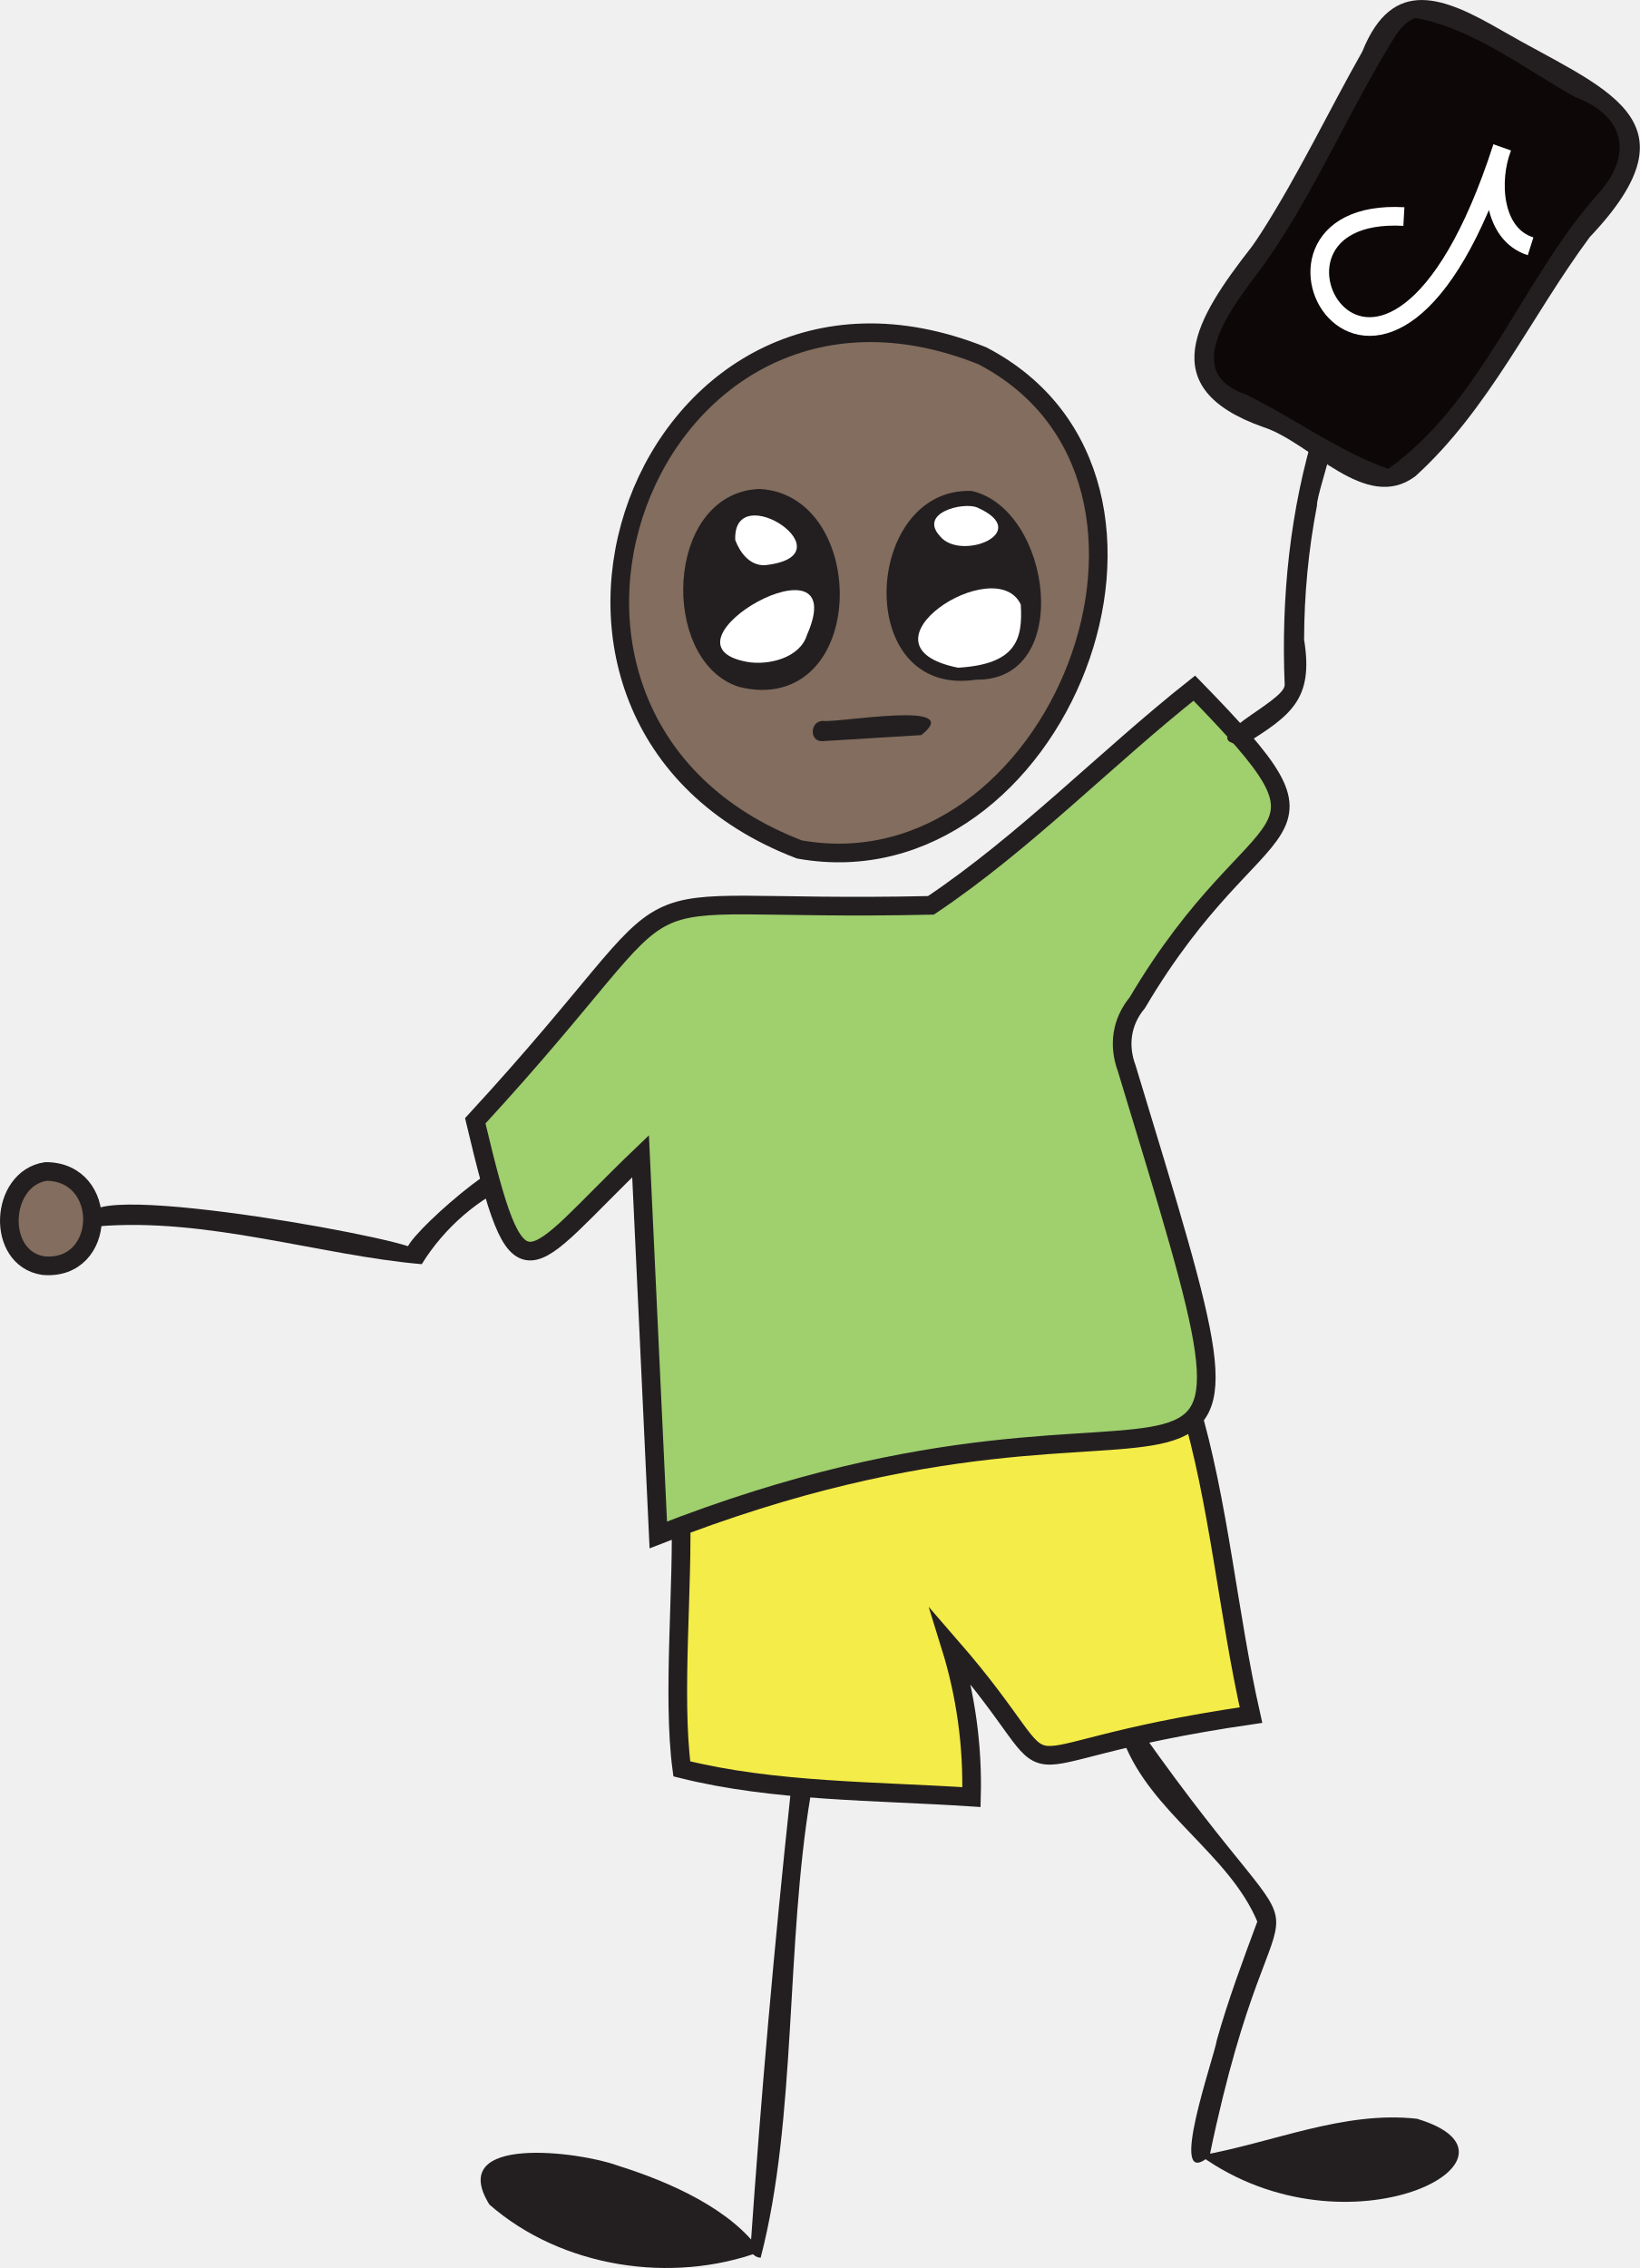
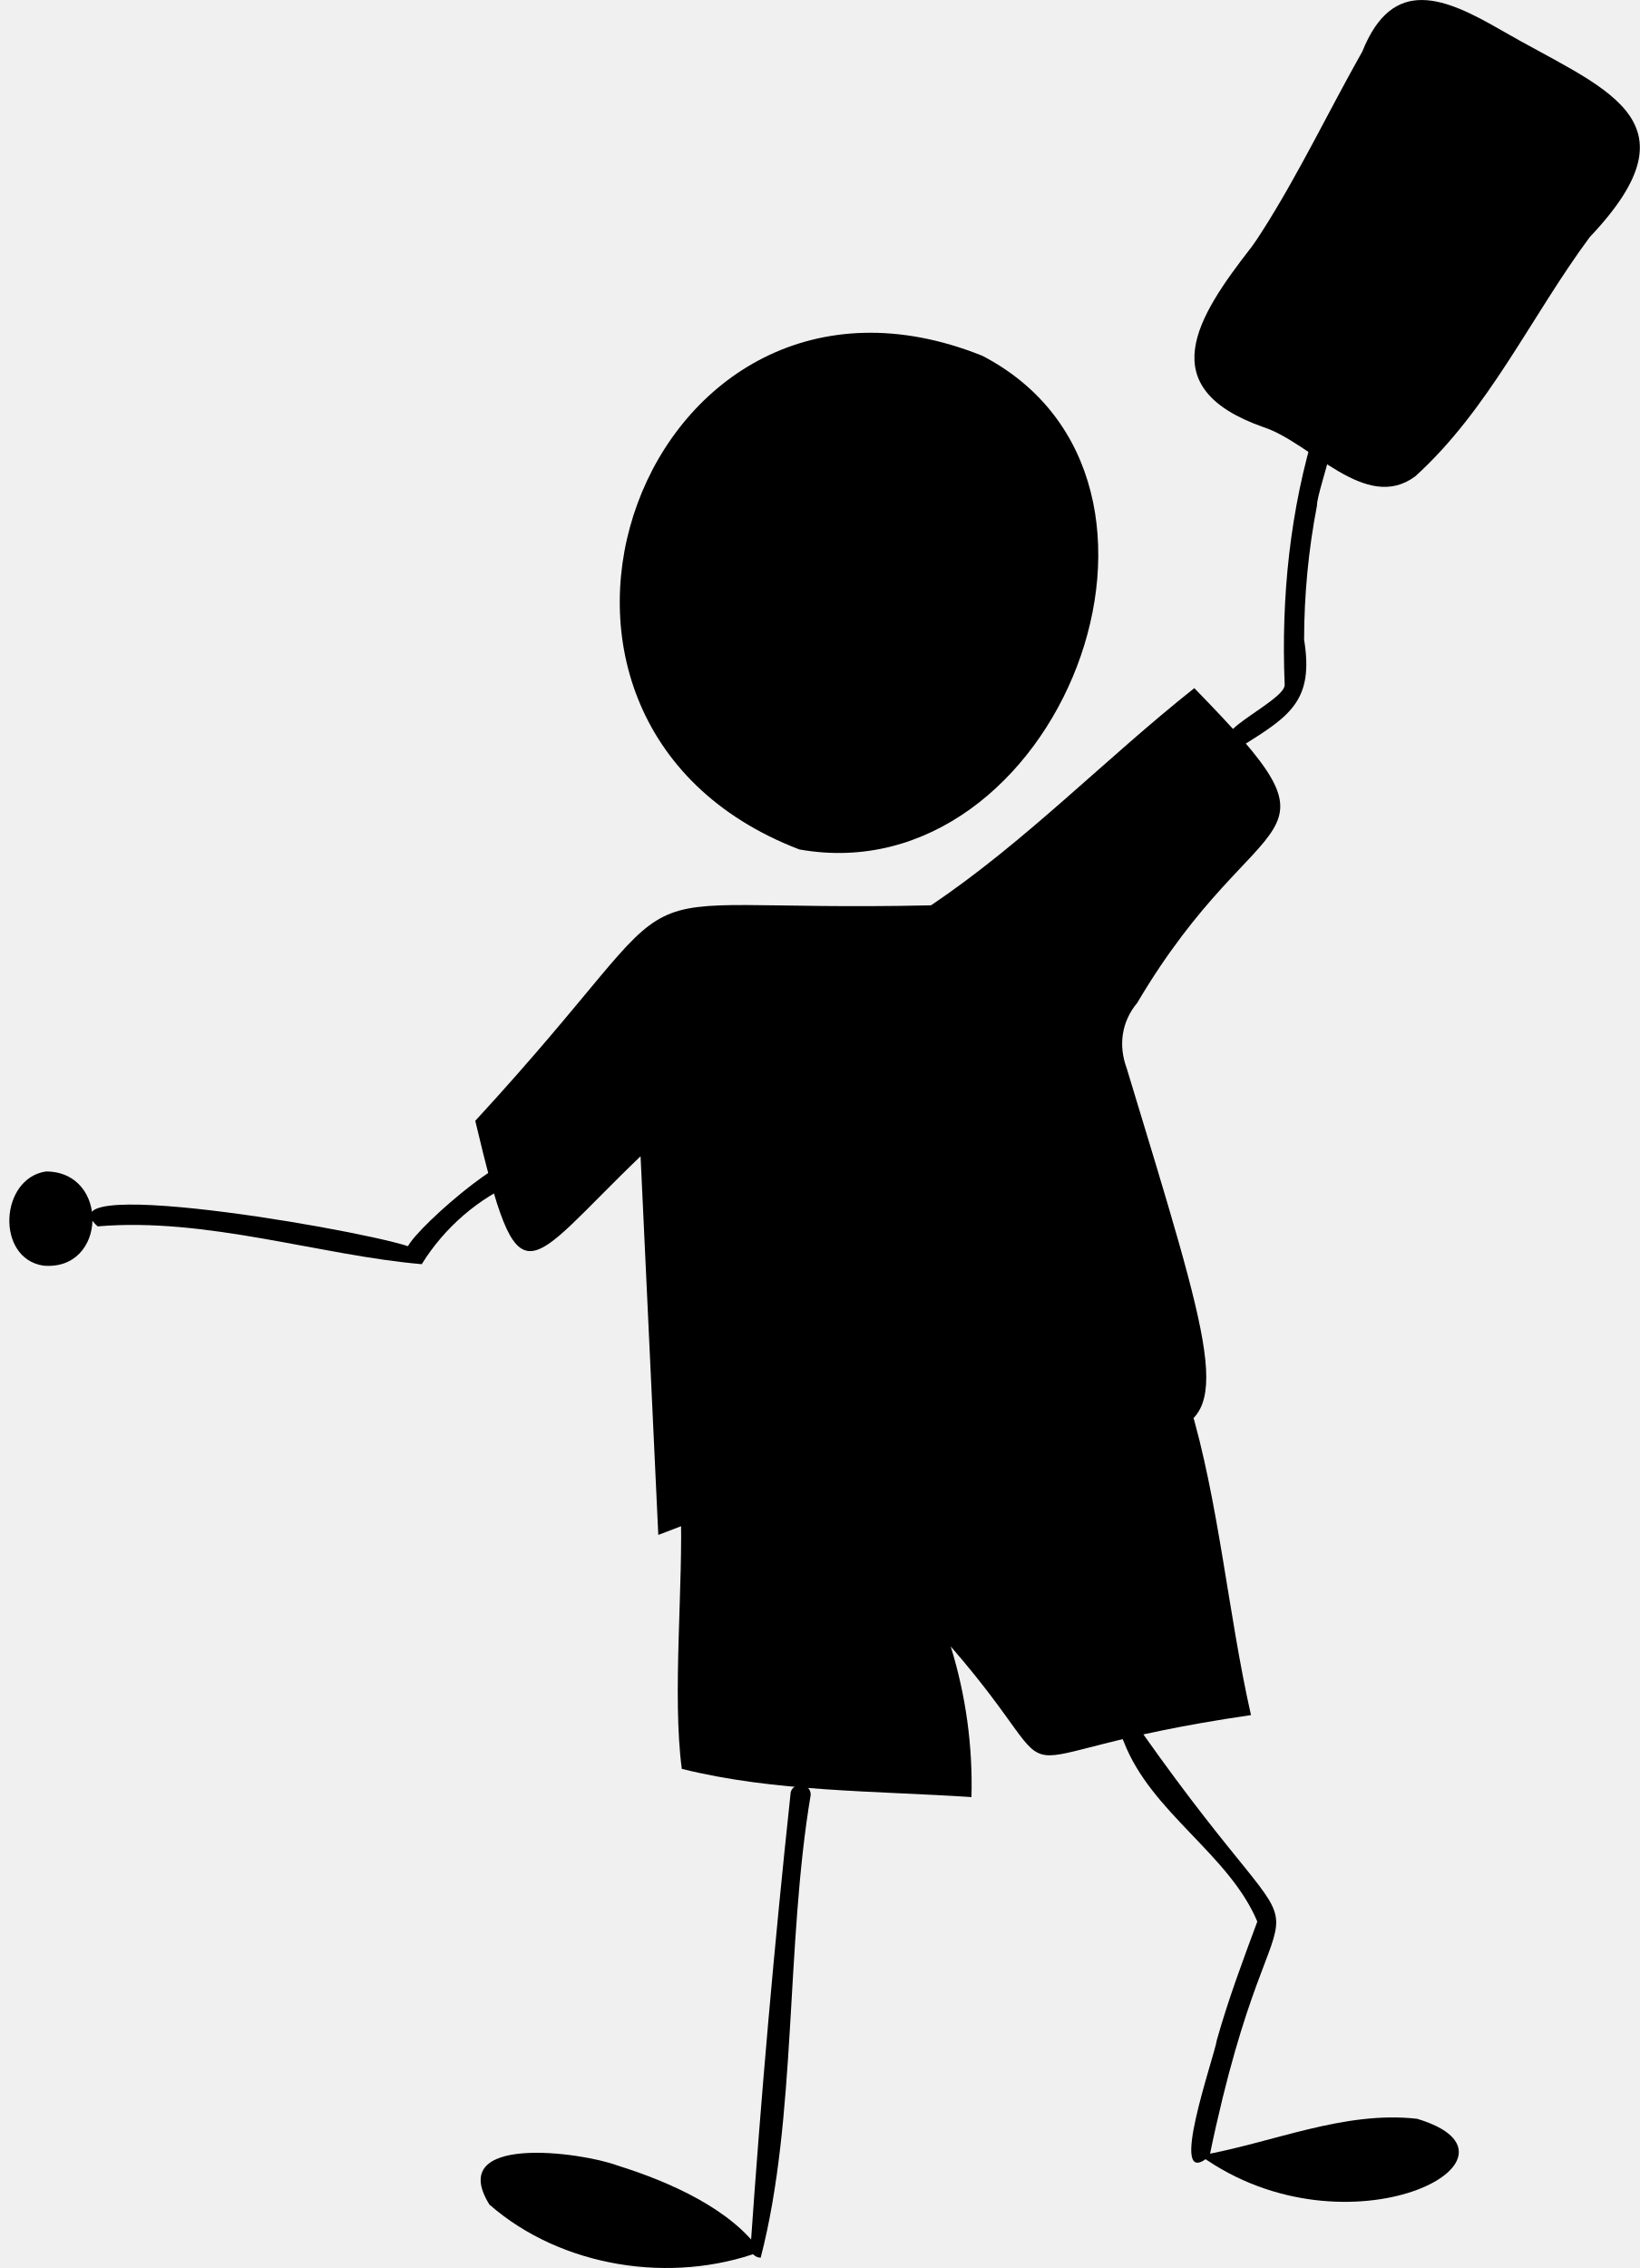
- <svg xmlns="http://www.w3.org/2000/svg" id="Layer_2" data-name="Layer 2" viewBox="0 0 404.45 559.3">
-   <defs>
-     <style>
-       .cls-1, .cls-2, .cls-3, .cls-4 {
-         stroke: #231f20;
-       }
- 
-       .cls-1, .cls-2, .cls-3, .cls-4, .cls-5 {
-         stroke-miterlimit: 10;
-         stroke-width: 4.6px;
-       }
- 
-       .cls-1, .cls-6 {
-         fill: #231f20;
-       }
- 
-       .cls-7 {
-         fill: #0d0708;
-       }
- 
-       .cls-7, .cls-8, .cls-6 {
-         stroke-width: 0px;
-       }
- 
-       .cls-2 {
-         fill: #826d5e;
-       }
- 
-       .cls-3 {
-         fill: #a0cf6e;
-       }
- 
-       .cls-4 {
-         fill: #f4ec48;
-       }
- 
-       .cls-8 {
-         fill: #fff;
-       }
- 
-       .cls-5 {
-         fill: none;
-         stroke: #fff;
-       }
-     </style>
-   </defs>
-   <g id="Layer_1-2" data-name="Layer 1">
-     <path class="cls-6" d="M277.18,429.55c6.75,17.49,25.95,27.69,32.92,44.32-3.58,9.63-7.19,19.3-9.98,29.21-.57,4.03-12.67,38-1.8,28.62,17.41-84.2,32.01-35.48-16.81-104.68-1.58-2.8-5.9-.3-4.33,2.53h0Z" />
-     <g>
-       <path class="cls-2" d="M10.67,312.11c-11.74-1.81-10.76-21.49.65-23.22,15.72.01,15.12,24.64-.65,23.22Z" />
-       <path class="cls-6" d="M187.61,555.24c-7.25-10.43-22.37-17.18-35.34-21.22-8.93-3.33-42.48-7.91-31.56,9.64,17.74,15.5,44.85,19.72,66.9,11.58h0Z" />
-       <path class="cls-6" d="M296.04,531.56c17.92-3.15,35.31-11.09,53.45-9.06,31.86,9.52-16.97,35.25-53.45,9.06Z" />
-       <path class="cls-4" d="M167.87,371.7c.74,18.57-2.14,46.35.29,64.51,22.82,5.7,47.79,5.4,71.44,6.96.34-12.55-1.39-25.16-5.12-37.16,33.64,38.72,4.15,27.1,74.06,16.94-5.68-25.09-7.89-52.59-15.19-76.83-44.38,3.72-82.21,13.83-125.48,25.58h0Z" />
-       <path class="cls-6" d="M24.09,302.43c26.9-2.29,54.89,7.17,79.93,9.32,5.59-9.03,14.01-16.35,23.83-20.46,3.06-.89,1.81-5.75-1.33-4.83-5.76-.31-34.12,25.82-24,21.61-5.27-3.37-93.8-19.14-78.43-5.64h0Z" />
-       <path class="cls-3" d="M117.22,276.4c10.99,46.34,11.86,36.42,40.77,8.74,1.46,31.13,2.92,62.25,4.37,93.38,136.52-53.62,158.1,25.12,115.53-115.07-2.1-5.66-1.28-11.49,2.6-16.15,30.5-51.63,54.14-36.53,14.07-77.6-21.91,17.37-41.8,38.03-64.95,53.56-86.21,1.93-52.25-12.21-112.39,53.14h0Z" />
-       <path class="cls-6" d="M306.67,183.74c11.66-7.25,17.39-11.18,14.97-25.98.02-11.08,1.07-22.16,3.17-33.04-.14-3.96,9.76-27.92-.25-19.73-6.41,20.65-8.61,42.4-7.71,63.91.02,4.29-23.23,13.76-10.18,14.84h0Z" />
-       <path class="cls-6" d="M194.95,442.63c-3.99,37.14-7.26,74.36-9.84,111.63-.09,1.35,1.22,2.5,2.5,2.5,8.95-34.44,6.11-77.11,12.34-114.14.05-3.2-5-3.26-5,0h0Z" />
-       <g>
-         <g>
-           <g>
-             <g>
-               <path class="cls-2" d="M242.29,87.74c58.87,30.64,18.37,133.07-45.13,121.74-83.37-31.93-38.09-155.11,45.13-121.74h0Z" />
-               <path class="cls-1" d="M187.26,122.88c-20.62.93-21.62,38.74-4.33,44.31,28.28,6.84,28.54-43.03,4.33-44.31Z" />
-             </g>
-             <path class="cls-6" d="M239.68,121.07c-26.89-1.02-29.51,51.18,1.06,46.54,24.11.39,18.76-41.96-1.06-46.54Z" />
-             <path class="cls-8" d="M236.29,164.66c-26.9-5.37,9.23-28.78,15.47-15.59.53,8.54-1.06,14.74-15.47,15.59Z" />
-             <path class="cls-8" d="M241.02,125.15c13.94,6.19-4.09,13.32-9.14,7.12-5.43-5.82,5.66-8.55,9.14-7.12Z" />
-           </g>
-           <path class="cls-8" d="M184.24,163.22c5.34.94,13.08-.98,14.8-6.66,11.61-26.36-38.95,2.22-14.8,6.66Z" />
-           <path class="cls-8" d="M188.57,139.39c21.71-2.3-7.89-21.97-7.23-6.21,1.22,3.21,3.59,6.27,7.23,6.21Z" />
-         </g>
-         <path class="cls-6" d="M202.86,182.77c8.12-.5,16.24-.99,24.36-1.49,11.2-8.81-20.44-2.92-24.36-3.51-3.2.19-3.22,5.2,0,5h0Z" />
-       </g>
-       <g>
-         <g>
-           <path class="cls-7" d="M310.74,62.31c-6.1,9.1-22.26,26.34-8.88,34.85,13.47,6.58,26.11,15.97,40.13,20.96,24.38-13.68,33.65-45.51,51.98-66.19,5.24-6.5,11.36-15.35,6.7-22.28-69.08-48.34-50.18-27.68-89.93,32.66h0Z" />
-           <path class="cls-6" d="M308.58,61.04c-13.46,17.28-24.47,34.6,2.99,44.28,11.81,3.8,25.23,21.27,37.49,12.14,18.23-16.51,28.57-39.48,43.04-59,27.99-29.51,3.04-36.58-21.81-51-13.97-8.07-26.75-13.55-34.28,5.22-8.35,14.78-15.67,30.21-24.83,44.54-.83,1.3-1.68,2.58-2.59,3.83-1.66,2.76,2.66,5.31,4.32,2.52,11.96-17.39,20.2-37.06,31.37-54.94.89-1.17,2.5-3.5,4.91-4.2,14.28,2.62,26.89,12.63,39.43,19.58,12.65,4.78,14.11,14.75,5.03,24.35-18.43,21.05-28.24,50.85-51.26,67.26-12.31-4.32-23.46-12.69-35.32-18.44-17.52-6.03-.44-24.52,5.83-33.6,1.71-2.81-2.71-5.25-4.32-2.54h0Z" />
-         </g>
-         <path class="cls-5" d="M377.5,60.74c-9.44-2.98-10.12-16.29-7.02-24.34-29.06,89.73-70.49,14.4-24.23,17" />
-       </g>
-     </g>
-   </g>
+ <svg xmlns="http://www.w3.org/2000/svg" id="human__green" data-name="Layer 2" viewBox="0 0 404.45 559.3">
+   <path class="cls-6" d="M277.18,429.55c6.75,17.49,25.95,27.69,32.92,44.32-3.58,9.63-7.19,19.3-9.98,29.21-.57,4.03-12.67,38-1.8,28.62,17.41-84.2,32.01-35.48-16.81-104.68-1.58-2.8-5.9-.3-4.33,2.53h0Z" />
+   <path class="cls-2" d="M10.67,312.11c-11.74-1.81-10.76-21.49.65-23.22,15.72.01,15.12,24.64-.65,23.22Z" />
+   <path class="cls-6" d="M187.61,555.24c-7.25-10.43-22.37-17.18-35.34-21.22-8.93-3.33-42.48-7.91-31.56,9.64,17.74,15.5,44.85,19.72,66.9,11.58h0Z" />
+   <path class="cls-6" d="M296.04,531.56c17.92-3.15,35.31-11.09,53.45-9.06,31.86,9.52-16.97,35.25-53.45,9.06Z" />
+   <path class="cls-4" d="M167.87,371.7c.74,18.57-2.14,46.35.29,64.51,22.82,5.7,47.79,5.4,71.44,6.96.34-12.55-1.39-25.16-5.12-37.16,33.64,38.72,4.15,27.1,74.06,16.94-5.68-25.09-7.89-52.59-15.19-76.83-44.38,3.72-82.21,13.83-125.48,25.58h0Z" />
+   <path class="cls-6" d="M24.09,302.43c26.9-2.29,54.89,7.17,79.93,9.32,5.59-9.03,14.01-16.35,23.83-20.46,3.06-.89,1.81-5.75-1.33-4.83-5.76-.31-34.12,25.82-24,21.61-5.27-3.37-93.8-19.14-78.43-5.64h0Z" />
+   <path class="cls-3" d="M117.22,276.4c10.99,46.34,11.86,36.42,40.77,8.74,1.46,31.13,2.92,62.25,4.37,93.38,136.52-53.62,158.1,25.12,115.53-115.07-2.1-5.66-1.28-11.49,2.6-16.15,30.5-51.63,54.14-36.53,14.07-77.6-21.91,17.37-41.8,38.03-64.95,53.56-86.21,1.93-52.25-12.21-112.39,53.14h0Z" />
+   <path class="cls-6" d="M306.67,183.74c11.66-7.25,17.39-11.18,14.97-25.98.02-11.08,1.07-22.16,3.17-33.04-.14-3.96,9.76-27.92-.25-19.73-6.41,20.65-8.61,42.4-7.71,63.91.02,4.29-23.23,13.76-10.18,14.84h0Z" />
+   <path class="cls-6" d="M194.95,442.63c-3.99,37.14-7.26,74.36-9.84,111.63-.09,1.35,1.22,2.5,2.5,2.5,8.95-34.44,6.11-77.11,12.34-114.14.05-3.2-5-3.26-5,0h0Z" />
+   <path class="cls-2" d="M242.29,87.74c58.87,30.64,18.37,133.07-45.13,121.74-83.37-31.93-38.09-155.11,45.13-121.74h0Z" />
+   <path class="cls-1" d="M187.26,122.88c-20.62.93-21.62,38.74-4.33,44.31,28.28,6.84,28.54-43.03,4.33-44.31Z" />
+   <path class="cls-6" d="M239.68,121.07c-26.89-1.02-29.51,51.18,1.06,46.54,24.11.39,18.76-41.96-1.06-46.54Z" />
+   <path class="cls-8" d="M236.29,164.66c-26.9-5.37,9.23-28.78,15.47-15.59.53,8.54-1.06,14.74-15.47,15.59Z" />
+   <path class="cls-8" d="M241.02,125.15c13.94,6.19-4.09,13.32-9.14,7.12-5.43-5.82,5.66-8.55,9.14-7.12Z" />
+   <path class="cls-8" d="M184.24,163.22c5.34.94,13.08-.98,14.8-6.66,11.61-26.36-38.95,2.22-14.8,6.66Z" />
+   <path class="cls-8" d="M188.57,139.39c21.71-2.3-7.89-21.97-7.23-6.21,1.22,3.21,3.59,6.27,7.23,6.21Z" />
+   <path class="cls-6" d="M202.86,182.77c8.12-.5,16.24-.99,24.36-1.49,11.2-8.81-20.44-2.92-24.36-3.51-3.2.19-3.22,5.2,0,5h0Z" />
+   <path class="cls-7" d="M310.74,62.31c-6.1,9.1-22.26,26.34-8.88,34.85,13.47,6.58,26.11,15.97,40.13,20.96,24.38-13.68,33.65-45.51,51.98-66.19,5.24-6.5,11.36-15.35,6.7-22.28-69.08-48.34-50.18-27.68-89.93,32.66h0Z" />
+   <path class="cls-6" d="M308.58,61.04c-13.46,17.28-24.47,34.6,2.99,44.28,11.81,3.8,25.23,21.27,37.49,12.14,18.23-16.51,28.57-39.48,43.04-59,27.99-29.51,3.04-36.58-21.81-51-13.97-8.07-26.75-13.55-34.28,5.22-8.35,14.78-15.67,30.21-24.83,44.54-.83,1.3-1.68,2.58-2.59,3.83-1.66,2.76,2.66,5.31,4.32,2.52,11.96-17.39,20.2-37.06,31.37-54.94.89-1.17,2.5-3.5,4.91-4.2,14.28,2.62,26.89,12.63,39.43,19.58,12.65,4.78,14.11,14.75,5.03,24.35-18.43,21.05-28.24,50.85-51.26,67.26-12.31-4.32-23.46-12.69-35.32-18.44-17.52-6.03-.44-24.52,5.83-33.6,1.71-2.81-2.71-5.25-4.32-2.54h0Z" />
+   <path class="cls-5" d="M377.5,60.74c-9.44-2.98-10.12-16.29-7.02-24.34-29.06,89.73-70.49,14.4-24.23,17" />
</svg>
